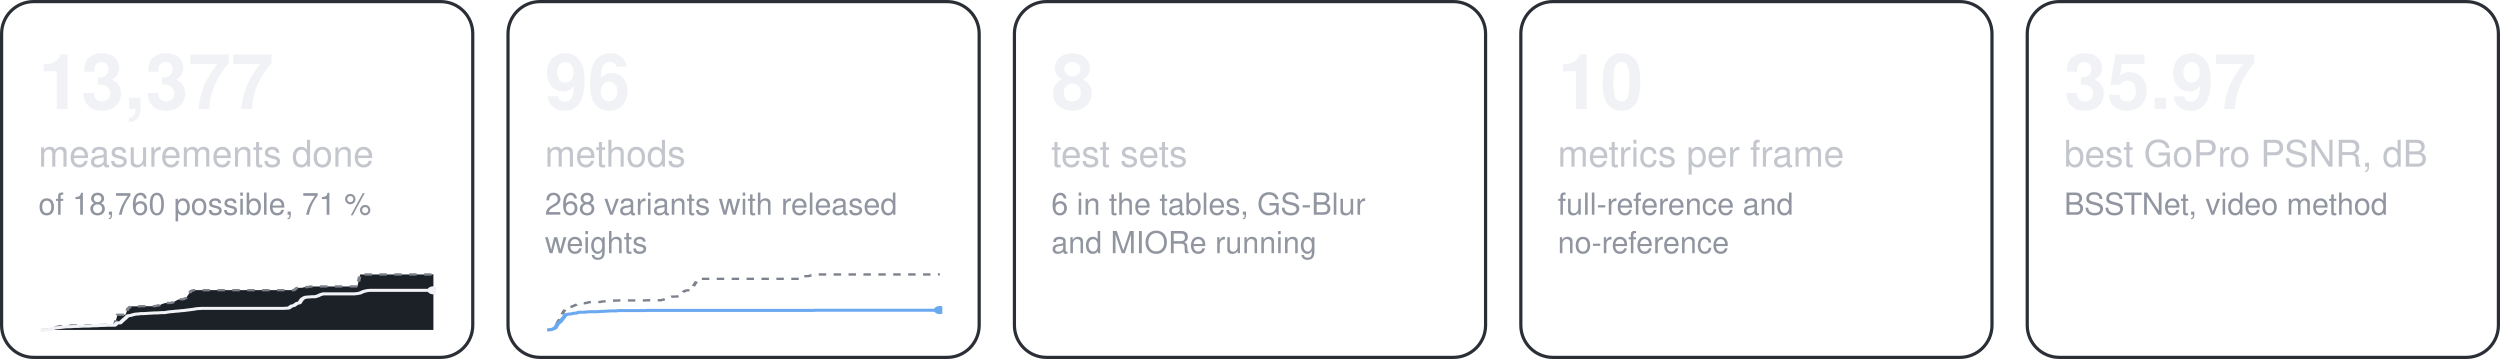
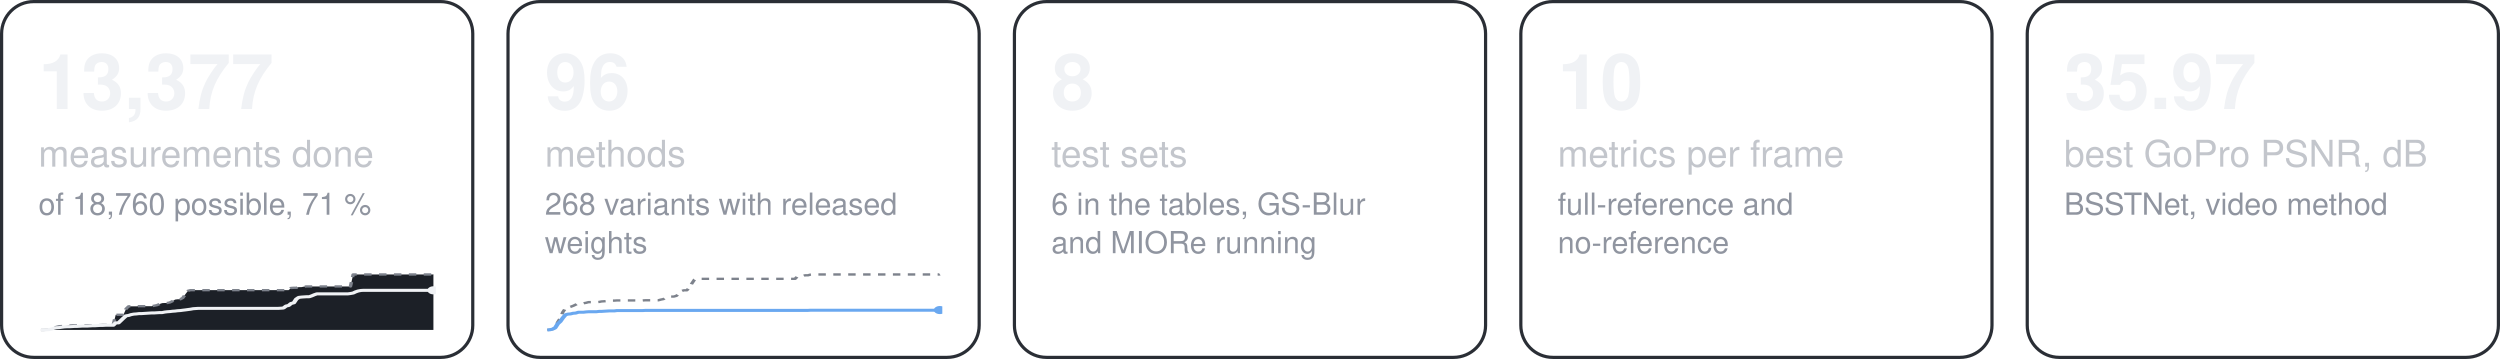
<svg xmlns="http://www.w3.org/2000/svg" viewBox="0 0 780 112" role="img" aria-label="13,377 of 18,760 measurements done; 96 methods, 268 variants" font-family="Geologica, -apple-system, 'Segoe UI', Helvetica, Arial, sans-serif">
  <g transform="translate(0 0)">
    <rect x=".5" y=".5" width="147" height="111" rx="10" fill="none" style="stroke:#2a2e35" />
    <text x="12" y="34" font-size="24" font-weight="600" style="fill:#f0f2f5">13,377</text>
    <text x="12" y="52" font-size="11.5" style="fill:#c3c6cc">measurements done</text>
    <text x="12" y="67" font-size="9.5" style="fill:#9095a0">of 18,760 possible, 71 %</text>
    <g transform="translate(12 84)">
      <svg width="124" height="20" viewBox="0 0 160 38" preserveAspectRatio="none" aria-hidden="true">
-         <polygon points="1.0,36.0 1.0,36.0 2.1,36.0 3.1,35.9 4.2,35.8 5.2,35.2 6.3,34.8 7.4,34.2 8.4,33.8 9.5,33.7 10.6,33.7 11.6,33.6 12.7,33.4 13.7,33.3 14.8,33.3 15.9,33.3 16.9,33.2 18.0,33.2 19.0,33.2 20.1,33.2 21.2,33.2 22.2,33.2 23.3,33.1 24.4,33.1 25.4,33.1 26.5,33.0 27.5,33.0 28.6,33.0 29.7,33.0 30.7,33.0 31.8,27.0 32.9,27.0 33.9,27.0 35.0,27.0 36.0,23.4 37.1,22.0 38.2,22.0 39.2,22.0 40.3,22.0 41.3,21.9 42.4,21.9 43.5,21.9 44.5,21.9 45.6,21.9 46.7,21.9 47.7,21.6 48.8,21.3 49.8,20.6 50.9,20.1 52.0,20.0 53.0,20.0 54.1,19.7 55.1,18.9 56.2,18.0 57.3,17.8 58.3,17.8 59.4,17.0 60.5,14.7 61.5,12.8 62.6,12.4 63.6,12.4 64.7,12.4 65.8,12.4 66.8,12.4 67.9,12.4 69.0,12.4 70.0,12.4 71.1,12.4 72.1,12.4 73.2,12.4 74.3,12.4 75.3,12.4 76.4,12.4 77.4,12.4 78.5,12.4 79.6,12.4 80.6,12.4 81.7,12.4 82.8,12.4 83.8,12.4 84.9,12.4 85.9,12.4 87.0,12.4 88.1,12.4 89.1,12.4 90.2,12.4 91.2,12.4 92.3,12.4 93.4,12.4 94.4,12.4 95.5,12.4 96.6,12.4 97.6,12.4 98.7,12.4 99.7,12.4 100.8,12.4 101.9,12.4 102.9,12.4 104.0,11.1 105.1,11.0 106.1,11.0 107.2,10.6 108.2,10.6 109.3,10.3 110.4,10.2 111.4,10.2 112.5,10.2 113.5,10.2 114.6,10.2 115.7,10.2 116.7,10.2 117.8,10.2 118.9,10.2 119.9,10.2 121.0,10.2 122.0,10.2 123.1,10.2 124.2,10.2 125.2,10.2 126.3,10.2 127.3,10.2 128.4,10.2 129.5,3.1 130.5,3.1 131.6,3.1 132.7,3.1 133.7,3.1 134.8,3.1 135.8,3.1 136.9,3.1 138.0,3.1 139.0,3.1 140.1,3.1 141.2,3.1 142.2,3.1 143.3,3.1 144.3,3.1 145.4,3.1 146.5,3.1 147.5,3.1 148.6,3.1 149.6,3.1 150.7,3.1 151.8,3.1 152.8,3.1 153.9,3.1 155.0,3.1 156.0,3.1 157.1,3.1 158.1,3.1 159.0,3.0 159.0,36.0" style="fill:#1c2027" />
-         <polyline points="1.0,36.0 2.1,36.0 3.1,35.9 4.2,35.8 5.2,35.2 6.3,34.8 7.4,34.2 8.4,33.8 9.5,33.7 10.6,33.7 11.6,33.6 12.7,33.4 13.7,33.3 14.8,33.3 15.9,33.3 16.9,33.2 18.0,33.2 19.0,33.2 20.1,33.2 21.2,33.2 22.2,33.2 23.3,33.1 24.4,33.1 25.4,33.1 26.5,33.0 27.5,33.0 28.6,33.0 29.7,33.0 30.7,33.0 31.8,27.0 32.9,27.0 33.9,27.0 35.0,27.0 36.0,23.4 37.1,22.0 38.2,22.0 39.2,22.0 40.3,22.0 41.3,21.9 42.4,21.9 43.5,21.9 44.5,21.9 45.6,21.9 46.7,21.9 47.7,21.6 48.8,21.3 49.8,20.6 50.9,20.1 52.0,20.0 53.0,20.0 54.1,19.7 55.1,18.9 56.2,18.0 57.3,17.8 58.3,17.8 59.4,17.0 60.5,14.7 61.5,12.8 62.6,12.4 63.6,12.4 64.7,12.4 65.8,12.4 66.8,12.4 67.9,12.4 69.0,12.4 70.0,12.4 71.1,12.4 72.1,12.4 73.2,12.4 74.3,12.4 75.3,12.4 76.4,12.4 77.4,12.4 78.5,12.4 79.6,12.4 80.6,12.4 81.7,12.4 82.8,12.4 83.8,12.4 84.9,12.4 85.9,12.4 87.0,12.4 88.1,12.4 89.1,12.4 90.2,12.4 91.2,12.4 92.3,12.4 93.4,12.4 94.4,12.4 95.5,12.4 96.6,12.4 97.6,12.4 98.7,12.4 99.7,12.4 100.8,12.4 101.9,12.4 102.9,12.4 104.0,11.1 105.1,11.0 106.1,11.0 107.2,10.6 108.2,10.6 109.3,10.3 110.4,10.2 111.4,10.2 112.5,10.2 113.5,10.2 114.6,10.2 115.7,10.2 116.7,10.2 117.8,10.2 118.9,10.2 119.9,10.2 121.0,10.2 122.0,10.2 123.1,10.2 124.2,10.2 125.2,10.2 126.3,10.2 127.3,10.2 128.4,10.2 129.5,3.1 130.5,3.1 131.6,3.1 132.7,3.1 133.7,3.1 134.8,3.1 135.8,3.1 136.9,3.1 138.0,3.1 139.0,3.1 140.1,3.1 141.2,3.1 142.2,3.1 143.3,3.1 144.3,3.1 145.4,3.1 146.5,3.1 147.5,3.1 148.6,3.1 149.6,3.1 150.7,3.1 151.8,3.1 152.8,3.1 153.9,3.1 155.0,3.1 156.0,3.1 157.1,3.1 158.1,3.1 159.0,3.0" fill="none" style="stroke:#7d828c" stroke-width="1.4" stroke-linejoin="round" stroke-dasharray="3 3" />
-         <polyline points="1.0,36.0 2.1,36.0 3.1,35.9 4.2,35.8 5.2,35.5 6.3,35.0 7.4,34.7 8.4,34.6 9.5,34.4 10.6,34.2 11.6,34.1 12.7,34.1 13.7,34.0 14.8,33.9 15.9,33.9 16.9,33.8 18.0,33.7 19.0,33.7 20.1,33.7 21.2,33.6 22.2,33.5 23.3,33.5 24.4,33.4 25.4,33.3 26.5,33.3 27.5,33.2 28.6,33.2 29.7,33.2 30.7,33.2 31.8,31.8 32.9,31.8 33.9,30.4 35.0,29.0 36.0,27.6 37.1,27.4 38.2,26.9 39.2,26.6 40.3,26.5 41.3,26.3 42.4,26.3 43.5,26.2 44.5,26.1 45.6,26.0 46.7,25.9 47.7,25.9 48.8,25.8 49.8,25.7 50.9,25.7 52.0,25.4 53.0,25.2 54.1,25.1 55.1,24.9 56.2,24.8 57.3,24.6 58.3,24.5 59.4,24.3 60.5,24.1 61.5,23.9 62.6,23.7 63.6,23.4 64.7,23.3 65.8,23.2 66.8,23.2 67.9,23.2 69.0,23.2 70.0,23.2 71.1,23.2 72.1,23.2 73.2,23.2 74.3,23.2 75.3,23.2 76.4,23.2 77.4,23.2 78.5,23.2 79.6,23.2 80.6,23.2 81.7,23.2 82.8,23.2 83.8,23.2 84.9,23.2 85.9,23.2 87.0,23.2 88.1,23.2 89.1,23.2 90.2,23.2 91.2,23.2 92.3,23.2 93.4,23.2 94.4,23.2 95.5,23.2 96.6,23.2 97.6,23.2 98.7,23.2 99.7,23.1 100.8,23.0 101.9,21.8 102.9,21.5 104.0,20.3 105.1,19.9 106.1,17.7 107.2,16.7 108.2,16.5 109.3,16.4 110.4,16.3 111.4,16.3 112.5,15.8 113.5,15.1 114.6,14.6 115.7,14.6 116.7,14.6 117.8,14.6 118.9,14.6 119.9,14.6 121.0,14.6 122.0,14.6 123.1,14.6 124.2,14.6 125.2,14.6 126.3,14.6 127.3,14.6 128.4,14.4 129.5,14.1 130.5,13.4 131.6,12.9 132.7,12.6 133.7,12.5 134.8,12.5 135.8,12.5 136.9,12.5 138.0,12.5 139.0,12.5 140.1,12.5 141.2,12.5 142.2,12.5 143.3,12.5 144.3,12.5 145.4,12.5 146.5,12.5 147.5,12.5 148.6,12.5 149.6,12.5 150.7,12.5 151.8,12.5 152.8,12.5 153.9,12.5 155.0,12.5 156.0,12.5 157.1,12.5 158.1,12.5 159.0,12.5" fill="none" style="stroke:#f0f2f5" stroke-width="1.8" stroke-linejoin="round" />
+         <polygon points="1.0,36.0 1.0,36.0 2.0,36.0 3.1,35.9 4.1,35.8 5.2,35.2 6.2,34.8 7.2,34.2 8.3,33.8 9.3,33.7 10.3,33.7 11.4,33.6 12.4,33.4 13.5,33.3 14.5,33.3 15.5,33.3 16.6,33.2 17.6,33.2 18.7,33.2 19.7,33.2 20.7,33.2 21.8,33.2 22.8,33.1 23.8,33.1 24.9,33.1 25.9,33.0 27.0,33.0 28.0,33.0 29.0,33.0 30.1,33.0 31.1,27.0 32.2,27.0 33.2,27.0 34.2,27.0 35.3,23.4 36.3,22.0 37.3,22.0 38.4,22.0 39.4,22.0 40.5,21.9 41.5,21.9 42.5,21.9 43.6,21.9 44.6,21.9 45.7,21.9 46.7,21.6 47.7,21.3 48.8,20.6 49.8,20.1 50.8,20.0 51.9,20.0 52.9,19.7 54.0,18.9 55.0,18.0 56.0,17.8 57.1,17.8 58.1,17.0 59.2,14.7 60.2,12.8 61.2,12.4 62.3,12.4 63.3,12.4 64.3,12.4 65.4,12.4 66.4,12.4 67.5,12.4 68.5,12.4 69.5,12.4 70.6,12.4 71.6,12.4 72.7,12.4 73.7,12.4 74.7,12.4 75.8,12.4 76.8,12.4 77.8,12.4 78.9,12.4 79.9,12.4 81.0,12.4 82.0,12.4 83.0,12.4 84.1,12.4 85.1,12.4 86.2,12.4 87.2,12.4 88.2,12.4 89.3,12.4 90.3,12.4 91.3,12.4 92.4,12.4 93.4,12.4 94.5,12.4 95.5,12.4 96.5,12.4 97.6,12.4 98.6,12.4 99.7,12.4 100.7,12.4 101.7,11.1 102.8,11.0 103.8,11.0 104.8,10.6 105.9,10.6 106.9,10.3 108.0,10.2 109.0,10.2 110.0,10.2 111.1,10.2 112.1,10.2 113.2,10.2 114.2,10.2 115.2,10.2 116.3,10.2 117.3,10.2 118.3,10.2 119.4,10.2 120.4,10.2 121.5,10.2 122.5,10.2 123.5,10.2 124.6,10.2 125.6,10.2 126.7,3.1 127.7,3.1 128.7,3.1 129.8,3.1 130.8,3.1 131.8,3.1 132.9,3.1 133.9,3.1 135.0,3.1 136.0,3.1 137.0,3.1 138.1,3.1 139.1,3.1 140.2,3.1 141.2,3.1 142.2,3.1 143.3,3.1 144.3,3.1 145.3,3.1 146.4,3.1 147.4,3.1 148.5,3.1 149.5,3.1 150.5,3.1 151.6,3.1 152.6,3.1 153.7,3.1 154.7,3.1 155.7,3.1 156.8,3.1 157.8,3.1 158.8,3.1 159.0,3.0 159.0,36.0" style="fill:#1c2027" />
+         <polyline points="1.0,36.0 2.0,36.0 3.1,35.9 4.1,35.8 5.2,35.2 6.2,34.8 7.2,34.2 8.3,33.8 9.3,33.7 10.3,33.7 11.4,33.6 12.4,33.4 13.5,33.3 14.5,33.3 15.5,33.3 16.6,33.2 17.6,33.2 18.7,33.2 19.7,33.2 20.7,33.2 21.8,33.2 22.8,33.1 23.8,33.1 24.9,33.1 25.9,33.0 27.0,33.0 28.0,33.0 29.0,33.0 30.1,33.0 31.1,27.0 32.2,27.0 33.2,27.0 34.2,27.0 35.3,23.4 36.3,22.0 37.3,22.0 38.4,22.0 39.4,22.0 40.5,21.9 41.5,21.9 42.5,21.9 43.6,21.9 44.6,21.9 45.7,21.9 46.7,21.6 47.7,21.3 48.8,20.6 49.8,20.1 50.8,20.0 51.9,20.0 52.9,19.7 54.0,18.9 55.0,18.0 56.0,17.8 57.1,17.8 58.1,17.0 59.2,14.7 60.2,12.8 61.2,12.4 62.3,12.4 63.3,12.4 64.3,12.4 65.4,12.4 66.4,12.4 67.5,12.4 68.5,12.4 69.5,12.4 70.6,12.4 71.6,12.4 72.7,12.4 73.7,12.4 74.7,12.4 75.8,12.4 76.8,12.4 77.8,12.4 78.9,12.4 79.9,12.4 81.0,12.4 82.0,12.4 83.0,12.4 84.1,12.4 85.1,12.4 86.2,12.4 87.2,12.4 88.2,12.4 89.3,12.4 90.3,12.4 91.3,12.4 92.4,12.4 93.4,12.4 94.5,12.4 95.5,12.4 96.5,12.4 97.6,12.4 98.6,12.4 99.7,12.4 100.7,12.4 101.7,11.1 102.8,11.0 103.8,11.0 104.8,10.6 105.9,10.6 106.9,10.3 108.0,10.2 109.0,10.2 110.0,10.2 111.1,10.2 112.1,10.2 113.2,10.2 114.2,10.2 115.2,10.2 116.3,10.2 117.3,10.2 118.3,10.2 119.4,10.2 120.4,10.2 121.5,10.2 122.5,10.2 123.5,10.2 124.6,10.2 125.6,10.2 126.7,3.1 127.7,3.1 128.7,3.1 129.8,3.1 130.8,3.1 131.8,3.1 132.9,3.1 133.9,3.1 135.0,3.1 136.0,3.1 137.0,3.1 138.1,3.1 139.1,3.1 140.2,3.1 141.2,3.1 142.2,3.1 143.3,3.1 144.3,3.1 145.3,3.1 146.4,3.1 147.4,3.1 148.5,3.1 149.5,3.1 150.5,3.1 151.6,3.1 152.6,3.1 153.7,3.1 154.7,3.1 155.7,3.1 156.8,3.1 157.8,3.1 158.8,3.1 159.0,3.0" fill="none" style="stroke:#7d828c" stroke-width="1.4" stroke-linejoin="round" stroke-dasharray="3 3" />
+         <polyline points="1.0,36.0 2.0,36.0 3.1,35.9 4.1,35.8 5.2,35.5 6.2,35.0 7.2,34.7 8.3,34.6 9.3,34.4 10.3,34.2 11.4,34.1 12.4,34.1 13.5,34.0 14.5,33.9 15.5,33.9 16.6,33.8 17.6,33.7 18.7,33.7 19.7,33.7 20.7,33.6 21.8,33.5 22.8,33.5 23.8,33.4 24.9,33.3 25.9,33.3 27.0,33.2 28.0,33.2 29.0,33.2 30.1,33.2 31.1,31.8 32.2,31.8 33.2,30.4 34.2,29.0 35.3,27.6 36.3,27.4 37.3,26.9 38.4,26.6 39.4,26.5 40.5,26.3 41.5,26.3 42.5,26.2 43.6,26.1 44.6,26.0 45.7,25.9 46.7,25.9 47.7,25.8 48.8,25.7 49.8,25.7 50.8,25.4 51.9,25.2 52.9,25.1 54.0,24.9 55.0,24.8 56.0,24.6 57.1,24.5 58.1,24.3 59.2,24.1 60.2,23.9 61.2,23.7 62.3,23.4 63.3,23.3 64.3,23.2 65.4,23.2 66.4,23.2 67.5,23.2 68.5,23.2 69.5,23.2 70.6,23.2 71.6,23.2 72.7,23.2 73.7,23.2 74.7,23.2 75.8,23.2 76.8,23.2 77.8,23.2 78.9,23.2 79.9,23.2 81.0,23.2 82.0,23.2 83.0,23.2 84.1,23.2 85.1,23.2 86.2,23.2 87.2,23.2 88.2,23.2 89.3,23.2 90.3,23.2 91.3,23.2 92.4,23.2 93.4,23.2 94.5,23.2 95.5,23.2 96.5,23.2 97.6,23.1 98.6,23.0 99.7,21.8 100.7,21.5 101.7,20.3 102.8,19.9 103.8,17.7 104.8,16.7 105.9,16.5 106.9,16.4 108.0,16.3 109.0,16.3 110.0,15.8 111.1,15.1 112.1,14.6 113.2,14.6 114.2,14.6 115.2,14.6 116.3,14.6 117.3,14.6 118.3,14.6 119.4,14.6 120.4,14.6 121.5,14.6 122.5,14.6 123.5,14.6 124.6,14.6 125.6,14.4 126.7,14.1 127.7,13.4 128.7,12.9 129.8,12.6 130.8,12.5 131.8,12.5 132.9,12.5 133.9,12.5 135.0,12.5 136.0,12.5 137.0,12.5 138.1,12.5 139.1,12.5 140.2,12.5 141.2,12.5 142.2,12.5 143.3,12.5 144.3,12.5 145.3,12.5 146.4,12.5 147.4,12.5 148.5,12.5 149.5,12.5 150.5,12.5 151.6,12.5 152.6,12.5 153.7,12.5 154.7,12.5 155.7,12.5 156.8,12.5 157.8,12.5 158.8,12.5 159.0,12.5" fill="none" style="stroke:#f0f2f5" stroke-width="1.8" stroke-linejoin="round" />
        <circle cx="159.0" cy="12.5" r="2.4" style="fill:#f0f2f5" />
      </svg>
    </g>
  </g>
  <g transform="translate(158 0)">
    <rect x=".5" y=".5" width="147" height="111" rx="10" fill="none" style="stroke:#2a2e35" />
    <text x="12" y="34" font-size="24" font-weight="600" style="fill:#f0f2f5">96</text>
    <text x="12" y="52" font-size="11.5" style="fill:#c3c6cc">methods</text>
    <text x="12" y="67" font-size="9.5" style="fill:#9095a0">268 variants with released</text>
    <text x="12" y="79" font-size="9.5" style="fill:#9095a0">weights</text>
    <g transform="translate(12 84)">
      <svg width="124" height="20" viewBox="0 0 160 38" preserveAspectRatio="none" aria-hidden="true">
-         <polyline points="1.0,36.0 2.1,35.9 3.1,35.5 4.2,34.8 5.2,31.3 6.3,29.0 7.4,25.5 8.4,23.1 9.5,22.5 10.6,22.3 11.6,21.7 12.7,21.0 13.7,20.2 14.8,20.2 15.9,20.2 16.9,19.9 18.0,19.5 19.0,19.5 20.1,19.5 21.2,19.5 22.2,19.4 23.3,19.1 24.4,19.0 25.4,18.9 26.5,18.6 27.5,18.6 28.6,18.6 29.7,18.5 30.7,18.5 31.8,18.5 32.9,18.5 33.9,18.5 35.0,18.5 36.0,18.5 37.1,18.5 38.2,18.5 39.2,18.5 40.3,18.5 41.3,18.4 42.4,18.4 43.5,18.4 44.5,18.4 45.6,18.4 46.7,18.4 47.7,18.0 48.8,17.7 49.8,16.8 50.9,16.3 52.0,16.2 53.0,16.2 54.1,15.8 55.1,14.5 56.2,12.9 57.3,12.5 58.3,12.5 59.4,11.1 60.5,8.4 61.5,6.2 62.6,5.7 63.6,5.7 64.7,5.7 65.8,5.7 66.8,5.7 67.9,5.7 69.0,5.7 70.0,5.7 71.1,5.7 72.1,5.7 73.2,5.7 74.3,5.7 75.3,5.7 76.4,5.7 77.4,5.7 78.5,5.7 79.6,5.7 80.6,5.7 81.7,5.7 82.8,5.7 83.8,5.7 84.9,5.7 85.9,5.7 87.0,5.7 88.1,5.7 89.1,5.7 90.2,5.7 91.2,5.7 92.3,5.7 93.4,5.7 94.4,5.7 95.5,5.7 96.6,5.7 97.6,5.7 98.7,5.7 99.7,5.7 100.8,5.7 101.9,5.7 102.9,5.7 104.0,4.2 105.1,4.1 106.1,4.1 107.2,3.6 108.2,3.6 109.3,3.2 110.4,3.1 111.4,3.1 112.5,3.1 113.5,3.1 114.6,3.1 115.7,3.1 116.7,3.1 117.8,3.1 118.9,3.1 119.9,3.1 121.0,3.1 122.0,3.1 123.1,3.1 124.2,3.1 125.2,3.1 126.3,3.1 127.3,3.1 128.4,3.1 129.5,3.1 130.5,3.1 131.6,3.1 132.7,3.1 133.7,3.1 134.8,3.1 135.8,3.1 136.9,3.1 138.0,3.1 139.0,3.1 140.1,3.1 141.2,3.1 142.2,3.1 143.3,3.1 144.3,3.1 145.4,3.1 146.5,3.1 147.5,3.1 148.6,3.1 149.6,3.1 150.7,3.1 151.8,3.1 152.8,3.1 153.9,3.1 155.0,3.1 156.0,3.1 157.1,3.1 158.1,3.1 159.0,3.0" fill="none" style="stroke:#7d828c" stroke-width="1.4" stroke-linejoin="round" stroke-dasharray="3 3" />
-         <polyline points="1.0,36.0 2.1,35.9 3.1,35.5 4.2,34.8 5.2,32.3 6.3,31.0 7.4,28.9 8.4,27.0 9.5,26.6 10.6,26.5 11.6,26.1 12.7,26.0 13.7,25.5 14.8,25.5 15.9,25.5 16.9,25.3 18.0,25.2 19.0,25.2 20.1,25.2 21.2,25.2 22.2,25.0 23.3,25.0 24.4,24.9 25.4,24.8 26.5,24.7 27.5,24.7 28.6,24.7 29.7,24.5 30.7,24.5 31.8,24.5 32.9,24.5 33.9,24.5 35.0,24.5 36.0,24.5 37.1,24.5 38.2,24.5 39.2,24.5 40.3,24.5 41.3,24.4 42.4,24.4 43.5,24.4 44.5,24.4 45.6,24.4 46.7,24.4 47.7,24.4 48.8,24.4 49.8,24.4 50.9,24.4 52.0,24.4 53.0,24.4 54.1,24.4 55.1,24.4 56.2,24.4 57.3,24.4 58.3,24.4 59.4,24.4 60.5,24.4 61.5,24.4 62.6,24.4 63.6,24.4 64.7,24.4 65.8,24.4 66.8,24.4 67.9,24.4 69.0,24.4 70.0,24.4 71.1,24.4 72.1,24.4 73.2,24.4 74.3,24.4 75.3,24.4 76.4,24.4 77.4,24.4 78.5,24.4 79.6,24.4 80.6,24.4 81.7,24.4 82.8,24.4 83.8,24.4 84.9,24.4 85.9,24.4 87.0,24.4 88.1,24.4 89.1,24.4 90.2,24.4 91.2,24.4 92.3,24.4 93.4,24.4 94.4,24.4 95.5,24.4 96.6,24.4 97.6,24.4 98.7,24.4 99.7,24.4 100.8,24.4 101.9,24.4 102.9,24.4 104.0,24.4 105.1,24.4 106.1,24.4 107.2,24.4 108.2,24.4 109.3,24.3 110.4,24.3 111.4,24.3 112.5,24.3 113.5,24.3 114.6,24.3 115.7,24.3 116.7,24.3 117.8,24.3 118.9,24.3 119.9,24.3 121.0,24.3 122.0,24.3 123.1,24.3 124.2,24.3 125.2,24.3 126.3,24.3 127.3,24.3 128.4,24.3 129.5,24.3 130.5,24.3 131.6,24.3 132.7,24.3 133.7,24.3 134.8,24.3 135.8,24.3 136.9,24.3 138.0,24.3 139.0,24.3 140.1,24.3 141.2,24.3 142.2,24.3 143.3,24.3 144.3,24.3 145.4,24.3 146.5,24.3 147.5,24.3 148.6,24.3 149.6,24.3 150.7,24.3 151.8,24.3 152.8,24.3 153.9,24.3 155.0,24.3 156.0,24.3 157.1,24.3 158.1,24.3 159.0,24.2" fill="none" style="stroke:#6aa8f0" stroke-width="1.8" stroke-linejoin="round" />
+         <polyline points="1.0,36.0 2.0,35.9 3.1,35.5 4.1,34.8 5.2,31.3 6.2,29.0 7.2,25.5 8.3,23.1 9.3,22.5 10.3,22.3 11.4,21.7 12.4,21.0 13.5,20.2 14.5,20.2 15.5,20.2 16.6,19.9 17.6,19.5 18.7,19.5 19.7,19.5 20.7,19.5 21.8,19.4 22.8,19.1 23.8,19.0 24.9,18.9 25.9,18.6 27.0,18.6 28.0,18.6 29.0,18.5 30.1,18.5 31.1,18.5 32.2,18.5 33.2,18.5 34.2,18.5 35.3,18.5 36.3,18.5 37.3,18.5 38.4,18.5 39.4,18.5 40.5,18.4 41.5,18.4 42.5,18.4 43.6,18.4 44.6,18.4 45.7,18.4 46.7,18.0 47.7,17.7 48.8,16.8 49.8,16.3 50.8,16.2 51.9,16.2 52.9,15.8 54.0,14.5 55.0,12.9 56.0,12.5 57.1,12.5 58.1,11.1 59.2,8.4 60.2,6.2 61.2,5.7 62.3,5.7 63.3,5.7 64.3,5.7 65.4,5.7 66.4,5.7 67.5,5.7 68.5,5.7 69.5,5.7 70.6,5.7 71.6,5.7 72.7,5.7 73.7,5.7 74.7,5.7 75.8,5.7 76.8,5.7 77.8,5.7 78.9,5.7 79.9,5.7 81.0,5.7 82.0,5.7 83.0,5.7 84.1,5.7 85.1,5.7 86.2,5.7 87.2,5.7 88.2,5.7 89.3,5.7 90.3,5.7 91.3,5.7 92.4,5.7 93.4,5.7 94.5,5.7 95.5,5.7 96.5,5.7 97.6,5.7 98.6,5.7 99.7,5.7 100.7,5.7 101.7,4.2 102.8,4.1 103.8,4.1 104.8,3.6 105.9,3.6 106.9,3.2 108.0,3.1 109.0,3.1 110.0,3.1 111.1,3.1 112.1,3.1 113.2,3.1 114.2,3.1 115.2,3.1 116.3,3.1 117.3,3.1 118.3,3.1 119.4,3.1 120.4,3.1 121.5,3.1 122.5,3.1 123.5,3.1 124.6,3.1 125.6,3.1 126.7,3.1 127.7,3.1 128.7,3.1 129.8,3.1 130.8,3.1 131.8,3.1 132.9,3.1 133.9,3.1 135.0,3.1 136.0,3.1 137.0,3.1 138.1,3.1 139.1,3.1 140.2,3.1 141.2,3.1 142.2,3.1 143.3,3.1 144.3,3.1 145.3,3.1 146.4,3.1 147.4,3.1 148.5,3.1 149.5,3.1 150.5,3.1 151.6,3.1 152.6,3.1 153.7,3.1 154.7,3.1 155.7,3.1 156.8,3.1 157.8,3.1 158.8,3.1 159.0,3.0" fill="none" style="stroke:#7d828c" stroke-width="1.4" stroke-linejoin="round" stroke-dasharray="3 3" />
+         <polyline points="1.0,36.0 2.0,35.9 3.1,35.5 4.1,34.8 5.2,32.3 6.2,31.0 7.2,28.9 8.3,27.0 9.3,26.6 10.3,26.5 11.4,26.1 12.4,26.0 13.5,25.5 14.5,25.5 15.5,25.5 16.6,25.3 17.6,25.2 18.7,25.2 19.7,25.2 20.7,25.2 21.8,25.0 22.8,25.0 23.8,24.9 24.9,24.8 25.9,24.7 27.0,24.7 28.0,24.7 29.0,24.5 30.1,24.5 31.1,24.5 32.2,24.5 33.2,24.5 34.2,24.5 35.3,24.5 36.3,24.5 37.3,24.5 38.4,24.5 39.4,24.5 40.5,24.4 41.5,24.4 42.5,24.4 43.6,24.4 44.6,24.4 45.7,24.4 46.7,24.4 47.7,24.4 48.8,24.4 49.8,24.4 50.8,24.4 51.9,24.4 52.9,24.4 54.0,24.4 55.0,24.4 56.0,24.4 57.1,24.4 58.1,24.4 59.2,24.4 60.2,24.4 61.2,24.4 62.3,24.4 63.3,24.4 64.3,24.4 65.4,24.4 66.4,24.4 67.5,24.4 68.5,24.4 69.5,24.4 70.6,24.4 71.6,24.4 72.7,24.4 73.7,24.4 74.7,24.4 75.8,24.4 76.8,24.4 77.8,24.4 78.9,24.4 79.9,24.4 81.0,24.4 82.0,24.4 83.0,24.4 84.1,24.4 85.1,24.4 86.2,24.4 87.2,24.4 88.2,24.4 89.3,24.4 90.3,24.4 91.3,24.4 92.4,24.4 93.4,24.4 94.5,24.4 95.5,24.4 96.5,24.4 97.6,24.4 98.6,24.4 99.7,24.4 100.7,24.4 101.7,24.4 102.8,24.4 103.8,24.4 104.8,24.4 105.9,24.4 106.9,24.3 108.0,24.3 109.0,24.3 110.0,24.3 111.1,24.3 112.1,24.3 113.2,24.3 114.2,24.3 115.2,24.3 116.3,24.3 117.3,24.3 118.3,24.3 119.4,24.3 120.4,24.3 121.5,24.3 122.5,24.3 123.5,24.3 124.6,24.3 125.6,24.3 126.7,24.3 127.7,24.3 128.7,24.3 129.8,24.3 130.8,24.3 131.8,24.3 132.9,24.3 133.9,24.3 135.0,24.3 136.0,24.3 137.0,24.3 138.1,24.3 139.1,24.3 140.2,24.3 141.2,24.3 142.2,24.3 143.3,24.3 144.3,24.3 145.3,24.3 146.4,24.3 147.4,24.3 148.5,24.3 149.5,24.3 150.5,24.3 151.6,24.3 152.6,24.3 153.7,24.3 154.7,24.3 155.7,24.3 156.8,24.3 157.8,24.3 158.8,24.3 159.0,24.2" fill="none" style="stroke:#6aa8f0" stroke-width="1.8" stroke-linejoin="round" />
        <circle cx="159.0" cy="24.2" r="2.4" style="fill:#6aa8f0" />
      </svg>
    </g>
  </g>
  <g transform="translate(316 0)">
    <rect x=".5" y=".5" width="147" height="111" rx="10" fill="none" style="stroke:#2a2e35" />
    <text x="12" y="34" font-size="24" font-weight="600" style="fill:#f0f2f5">8</text>
    <text x="12" y="52" font-size="11.5" style="fill:#c3c6cc">test sets</text>
    <text x="12" y="67" font-size="9.5" style="fill:#9095a0">6 in the tables, GS-Blur</text>
    <text x="12" y="79" font-size="9.5" style="fill:#9095a0">and MIORe running</text>
  </g>
  <g transform="translate(474 0)">
    <rect x=".5" y=".5" width="147" height="111" rx="10" fill="none" style="stroke:#2a2e35" />
    <text x="12" y="34" font-size="24" font-weight="600" style="fill:#f0f2f5">10</text>
    <text x="12" y="52" font-size="11.5" style="fill:#c3c6cc">metrics per frame</text>
    <text x="12" y="67" font-size="9.5" style="fill:#9095a0">full-reference and</text>
    <text x="12" y="79" font-size="9.5" style="fill:#9095a0">no-reference</text>
  </g>
  <g transform="translate(632 0)">
    <rect x=".5" y=".5" width="147" height="111" rx="10" fill="none" style="stroke:#2a2e35" />
    <text x="12" y="34" font-size="24" font-weight="600" style="fill:#f0f2f5">35.97</text>
    <text x="12" y="52" font-size="11.5" style="fill:#c3c6cc">best GoPro PSNR, dB</text>
    <text x="12" y="67" font-size="9.5" style="fill:#9095a0">BSSTNet, video method</text>
  </g>
</svg>
